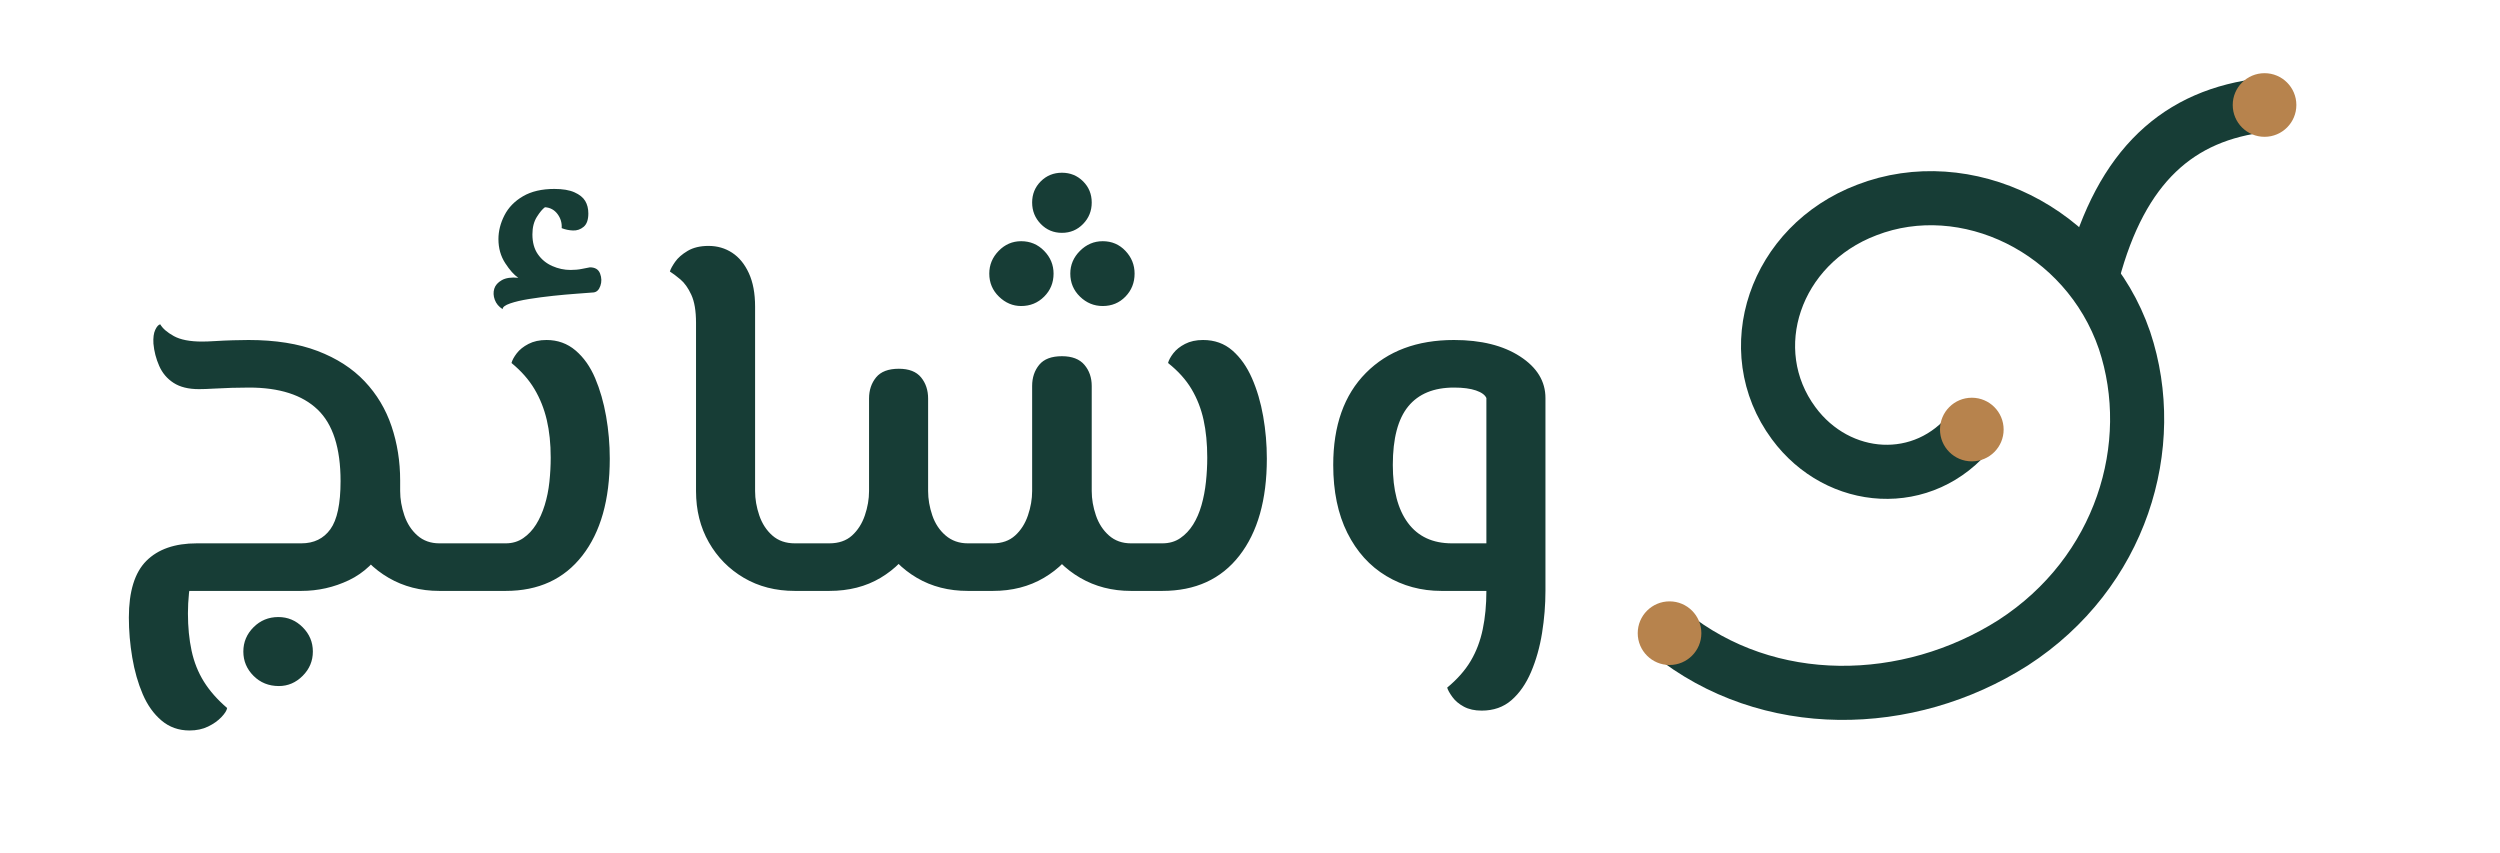
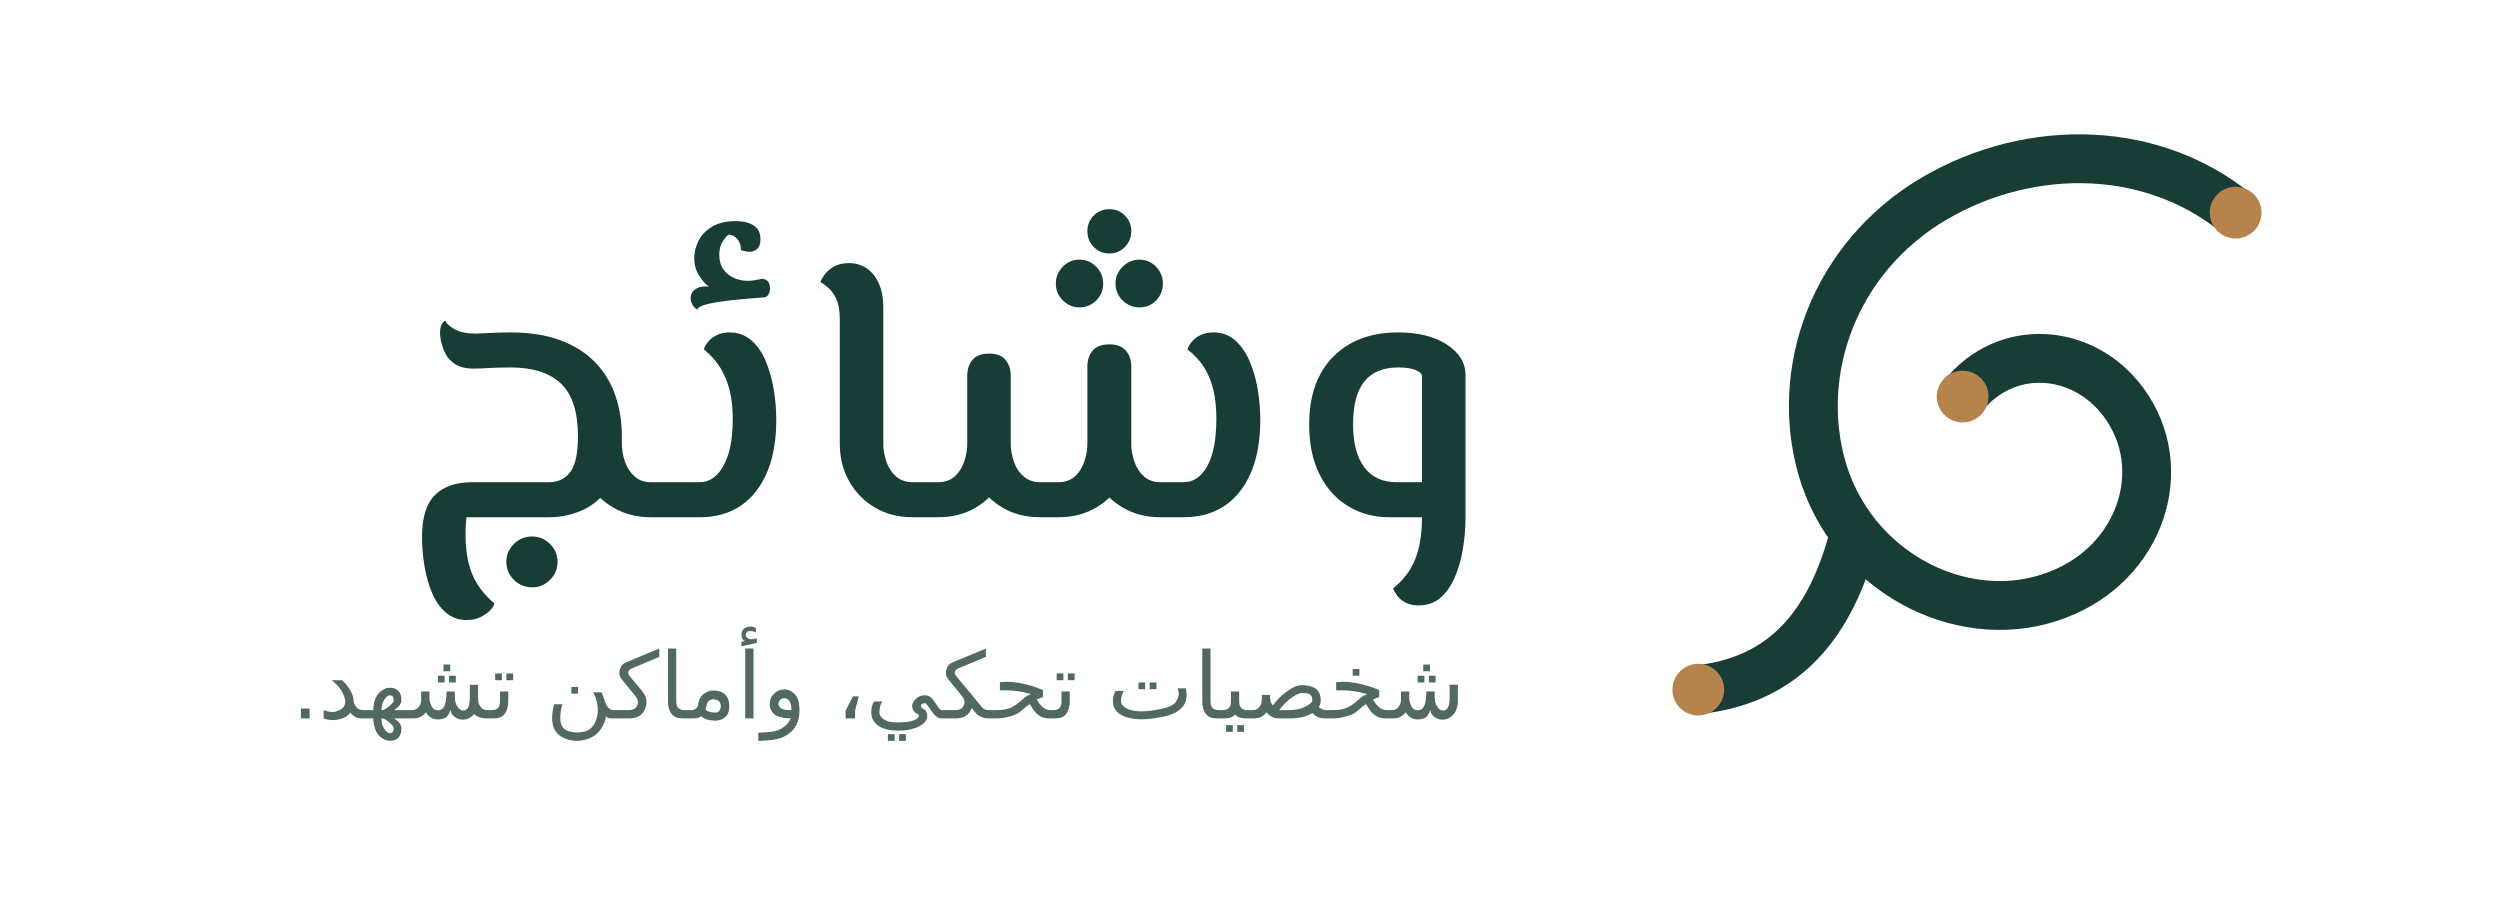
- <svg xmlns="http://www.w3.org/2000/svg" viewBox="0 0 440 150" role="img" aria-labelledby="t d">
-   <g transform="translate(300 14) scale(.56) rotate(180 82.5 103)">
-     <g fill="none" stroke="#173D36" stroke-width="17" stroke-linecap="round" stroke-linejoin="round">
-       <path d="M176 32C145 7 101 8 68 29C34 51 22 91 33 124C45 159 83 177 114 165C143 154 154 121 137 98C123 79 96 77 81 96" />
-       <path d="M43 145C34 179 16 195-11 198" />
-     </g>
-     <g fill="#B7834D">
-       <circle cx="176" cy="32" r="10" />
-       <circle cx="81" cy="96" r="10" />
-       <circle cx="-11" cy="198" r="10" />
-     </g>
+ <svg xmlns="http://www.w3.org/2000/svg" width="870" height="320" viewBox="250 0 870 320" role="img" aria-labelledby="title description">
+   <g fill="none" stroke="#173D36" stroke-width="17" stroke-linecap="round" stroke-linejoin="round" transform="translate(852 42)">
+     <path d="M176 32C145 7 101 8 68 29C34 51 22 91 33 124C45 159 83 177 114 165C143 154 154 121 137 98C123 79 96 77 81 96" />
+     <path d="M43 145C34 179 16 195-11 198" />
  </g>
-   <g transform="translate(17.344 104) scale(.92 -.92)" fill="#173D36">
+   <g fill="#B7834D" transform="translate(852 42)">
+     <circle cx="176" cy="32" r="9" />
+     <circle cx="81" cy="96" r="9" />
+     <circle cx="-11" cy="198" r="9" />
+   </g>
+   <g transform="translate(389.088 180) scale(1.34 -1.34)" fill="#173D36">
    <path d="M65.200 0.000 Q59.800 0.000 55.500 2.500 Q51.200 5.000 48.750 9.300 Q46.300 13.600 46.300 19.100 L46.300 21.200 L57.700 21.200 L57.700 19.100 Q57.700 16.800 58.500 14.450 Q59.300 12.100 61.000 10.600 Q62.700 9.100 65.200 9.100 L69.700 9.100 L69.700 0.000 Z M17.400 -26.700 Q14.300 -26.700 12.050 -24.800 Q9.800 -22.900 8.450 -19.750 Q7.100 -16.600 6.450 -12.750 Q5.800 -8.900 5.800 -5.100 Q5.800 2.400 9.150 5.750 Q12.500 9.100 18.800 9.100 L38.800 9.100 Q42.400 9.100 44.350 11.800 Q46.300 14.500 46.300 21.000 Q46.300 30.500 41.900 34.700 Q37.500 38.900 28.800 38.900 Q27.300 38.900 25.500 38.850 Q23.700 38.800 22.050 38.700 Q20.400 38.600 19.200 38.600 Q16.200 38.600 14.350 39.800 Q12.500 41.000 11.600 43.050 Q10.700 45.100 10.500 47.300 Q10.400 49.000 10.850 49.950 Q11.300 50.900 11.800 51.000 Q12.500 49.800 14.400 48.750 Q16.300 47.700 19.800 47.700 Q20.800 47.700 22.400 47.800 Q24.000 47.900 25.750 47.950 Q27.500 48.000 28.700 48.000 Q36.400 48.000 41.900 45.900 Q47.400 43.800 50.900 40.100 Q54.400 36.400 56.050 31.500 Q57.700 26.600 57.700 21.100 Q57.700 13.400 54.950 8.750 Q52.200 4.100 47.900 2.050 Q43.600 0.000 38.800 0.000 L12.900 0.000 L17.900 3.400 Q17.500 1.500 17.300 -0.450 Q17.100 -2.400 17.100 -4.300 Q17.100 -8.200 17.800 -11.450 Q18.500 -14.700 20.150 -17.350 Q21.800 -20.000 24.600 -22.400 Q24.500 -23.100 23.500 -24.150 Q22.500 -25.200 20.950 -25.950 Q19.400 -26.700 17.400 -26.700 Z M69.700 0.000 L69.700 9.100 Q70.900 9.100 71.300 7.900 Q71.700 6.700 71.700 4.600 Q71.700 2.500 71.300 1.250 Q70.900 0.000 69.700 0.000 Z M34.500 -18.200 Q31.600 -18.200 29.650 -16.250 Q27.700 -14.300 27.700 -11.600 Q27.700 -8.900 29.650 -6.950 Q31.600 -5.000 34.400 -5.000 Q37.100 -5.000 39.050 -6.950 Q41.000 -8.900 41.000 -11.600 Q41.000 -14.300 39.050 -16.250 Q37.100 -18.200 34.500 -18.200 Z M69.700 0.000 L69.700 9.100 L77.900 9.100 Q79.800 9.100 81.250 10.100 Q82.700 11.100 83.700 12.700 Q84.700 14.300 85.350 16.400 Q86.000 18.500 86.250 20.850 Q86.500 23.200 86.500 25.500 Q86.500 29.500 85.750 32.700 Q85.000 35.900 83.400 38.600 Q81.800 41.300 79.000 43.600 Q79.200 44.400 80.000 45.450 Q80.800 46.500 82.250 47.250 Q83.700 48.000 85.700 48.000 Q88.900 48.000 91.250 46.000 Q93.600 44.000 95.000 40.700 Q96.400 37.400 97.100 33.400 Q97.800 29.400 97.800 25.300 Q97.800 13.500 92.550 6.750 Q87.300 0.000 77.900 0.000 Z M69.700 0.000 Q68.600 0.000 68.150 1.250 Q67.700 2.500 67.700 4.600 Q67.700 6.700 68.150 7.900 Q68.600 9.100 69.700 9.100 Z M77.300 53.900 Q76.200 54.600 75.800 55.700 Q75.400 56.800 75.700 57.800 Q76.000 58.800 77.150 59.450 Q78.300 60.100 80.300 59.900 Q79.100 60.700 77.800 62.700 Q76.500 64.700 76.500 67.300 Q76.500 69.600 77.650 71.850 Q78.800 74.100 81.200 75.500 Q83.600 76.900 87.200 76.900 Q89.600 76.900 91.050 76.250 Q92.500 75.600 93.100 74.600 Q93.700 73.600 93.700 72.200 Q93.700 70.400 92.800 69.650 Q91.900 68.900 90.750 68.950 Q89.600 69.000 88.600 69.400 Q88.700 70.900 87.800 72.100 Q86.900 73.300 85.400 73.400 Q84.700 72.900 83.850 71.550 Q83.000 70.200 83.000 68.200 Q83.000 65.900 84.050 64.400 Q85.100 62.900 86.800 62.150 Q88.500 61.400 90.300 61.400 Q91.500 61.400 92.450 61.600 Q93.400 61.800 94.000 61.900 Q95.500 61.900 95.950 60.700 Q96.400 59.500 96.000 58.350 Q95.600 57.200 94.700 57.100 Q93.500 57.000 91.400 56.850 Q89.300 56.700 86.950 56.450 Q84.600 56.200 82.400 55.850 Q80.200 55.500 78.750 55.000 Q77.300 54.500 77.300 53.900 Z M133.200 0.000 Q127.700 0.000 123.450 2.500 Q119.200 5.000 116.750 9.300 Q114.300 13.600 114.300 19.100 L114.300 51.300 Q114.300 54.700 113.400 56.650 Q112.500 58.600 111.300 59.600 Q110.100 60.600 109.300 61.100 Q109.500 61.800 110.300 62.950 Q111.100 64.100 112.700 65.050 Q114.300 66.000 116.700 66.000 Q119.200 66.000 121.200 64.700 Q123.200 63.400 124.400 60.800 Q125.600 58.200 125.600 54.400 L125.600 19.100 Q125.600 16.800 126.400 14.450 Q127.200 12.100 128.900 10.600 Q130.600 9.100 133.200 9.100 L136.000 9.100 L136.000 0.000 Z M136.000 0.000 L136.000 9.100 Q137.200 9.100 137.600 7.900 Q138.000 6.700 138.000 4.600 Q138.000 2.500 137.600 1.250 Q137.200 0.000 136.000 0.000 Z M200.800 0.000 L200.800 9.100 L203.500 9.100 Q205.500 9.100 206.950 10.100 Q208.400 11.100 209.400 12.700 Q210.400 14.300 211.000 16.400 Q211.600 18.500 211.850 20.850 Q212.100 23.200 212.100 25.500 Q212.100 29.500 211.400 32.700 Q210.700 35.900 209.100 38.600 Q207.500 41.300 204.600 43.600 Q204.800 44.400 205.600 45.450 Q206.400 46.500 207.850 47.250 Q209.300 48.000 211.300 48.000 Q214.600 48.000 216.900 46.000 Q219.200 44.000 220.650 40.700 Q222.100 37.400 222.800 33.400 Q223.500 29.400 223.500 25.300 Q223.500 13.500 218.250 6.750 Q213.000 0.000 203.500 0.000 Z M166.300 0.000 Q160.800 0.000 156.550 2.500 Q152.300 5.000 149.850 9.300 Q147.400 13.600 147.400 19.100 L158.700 19.100 Q158.700 16.800 159.500 14.450 Q160.300 12.100 162.050 10.600 Q163.800 9.100 166.300 9.100 L168.200 9.100 L168.200 0.000 Z M136.000 0.000 L136.000 9.100 L139.800 9.100 Q142.500 9.100 144.150 10.600 Q145.800 12.100 146.600 14.450 Q147.400 16.800 147.400 19.100 L147.400 36.800 Q147.400 39.200 148.750 40.850 Q150.100 42.500 153.100 42.500 Q156.000 42.500 157.350 40.850 Q158.700 39.200 158.700 36.800 L158.700 19.100 Q158.700 13.600 156.250 9.300 Q153.800 5.000 149.600 2.500 Q145.400 0.000 139.800 0.000 Z M197.500 0.000 Q192.100 0.000 187.800 2.500 Q183.500 5.000 181.050 9.300 Q178.600 13.600 178.600 19.100 L190.000 19.100 Q190.000 16.800 190.800 14.450 Q191.600 12.100 193.300 10.600 Q195.000 9.100 197.500 9.100 L200.800 9.100 L200.800 0.000 Z M168.200 0.000 L168.200 9.100 L171.100 9.100 Q173.700 9.100 175.350 10.600 Q177.000 12.100 177.800 14.450 Q178.600 16.800 178.600 19.100 L178.600 39.200 Q178.600 41.600 179.950 43.250 Q181.300 44.900 184.300 44.900 Q187.200 44.900 188.600 43.250 Q190.000 41.600 190.000 39.200 L190.000 19.100 Q190.000 13.600 187.550 9.300 Q185.100 5.000 180.850 2.500 Q176.600 0.000 171.100 0.000 Z M136.000 0.000 Q134.900 0.000 134.450 1.250 Q134.000 2.500 134.000 4.600 Q134.000 6.700 134.450 7.900 Q134.900 9.100 136.000 9.100 Z M192.100 54.500 Q189.600 54.500 187.750 56.300 Q185.900 58.100 185.900 60.700 Q185.900 63.200 187.750 65.050 Q189.600 66.900 192.100 66.900 Q194.700 66.900 196.450 65.050 Q198.200 63.200 198.200 60.700 Q198.200 58.100 196.450 56.300 Q194.700 54.500 192.100 54.500 Z M176.500 54.500 Q174.100 54.500 172.250 56.300 Q170.400 58.100 170.400 60.700 Q170.400 63.200 172.200 65.050 Q174.000 66.900 176.500 66.900 Q179.100 66.900 180.900 65.050 Q182.700 63.200 182.700 60.700 Q182.700 58.100 180.900 56.300 Q179.100 54.500 176.500 54.500 Z M184.300 68.500 Q181.900 68.500 180.250 70.200 Q178.600 71.900 178.600 74.300 Q178.600 76.700 180.250 78.350 Q181.900 80.000 184.300 80.000 Q186.700 80.000 188.350 78.350 Q190.000 76.700 190.000 74.300 Q190.000 71.900 188.350 70.200 Q186.700 68.500 184.300 68.500 Z M256.900 0.000 Q251.100 0.000 246.350 2.850 Q241.600 5.700 238.900 11.100 Q236.200 16.500 236.200 24.100 Q236.200 35.400 242.450 41.700 Q248.700 48.000 259.300 48.000 Q267.100 48.000 271.950 44.850 Q276.800 41.700 276.800 36.900 L276.800 0.000 L265.500 0.000 L265.500 36.900 Q265.100 37.800 263.500 38.350 Q261.900 38.900 259.300 38.900 Q253.500 38.900 250.550 35.300 Q247.600 31.700 247.600 24.100 Q247.600 16.900 250.500 13.000 Q253.400 9.100 258.900 9.100 L276.800 9.100 L276.800 0.000 Z M264.600 -22.900 Q262.600 -22.900 261.200 -22.150 Q259.800 -21.400 259.000 -20.300 Q258.200 -19.200 258.000 -18.500 Q260.900 -16.100 262.500 -13.400 Q264.100 -10.700 264.800 -7.350 Q265.500 -4.000 265.500 0.000 L265.500 9.100 L276.800 9.100 L276.800 0.000 Q276.800 -4.000 276.150 -8.050 Q275.500 -12.100 274.050 -15.500 Q272.600 -18.900 270.300 -20.900 Q268.000 -22.900 264.600 -22.900 Z" />
  </g>
+   <text x="760" y="250" fill="#526960" direction="rtl" unicode-bidi="plaintext" text-anchor="start" font-family="IBM Plex Sans Arabic, SF Arabic, Geeza Pro, Tahoma, Arial, sans-serif" font-size="32" font-weight="400">شخصيات تحكي، وأماكن تشهد.</text>
</svg>
